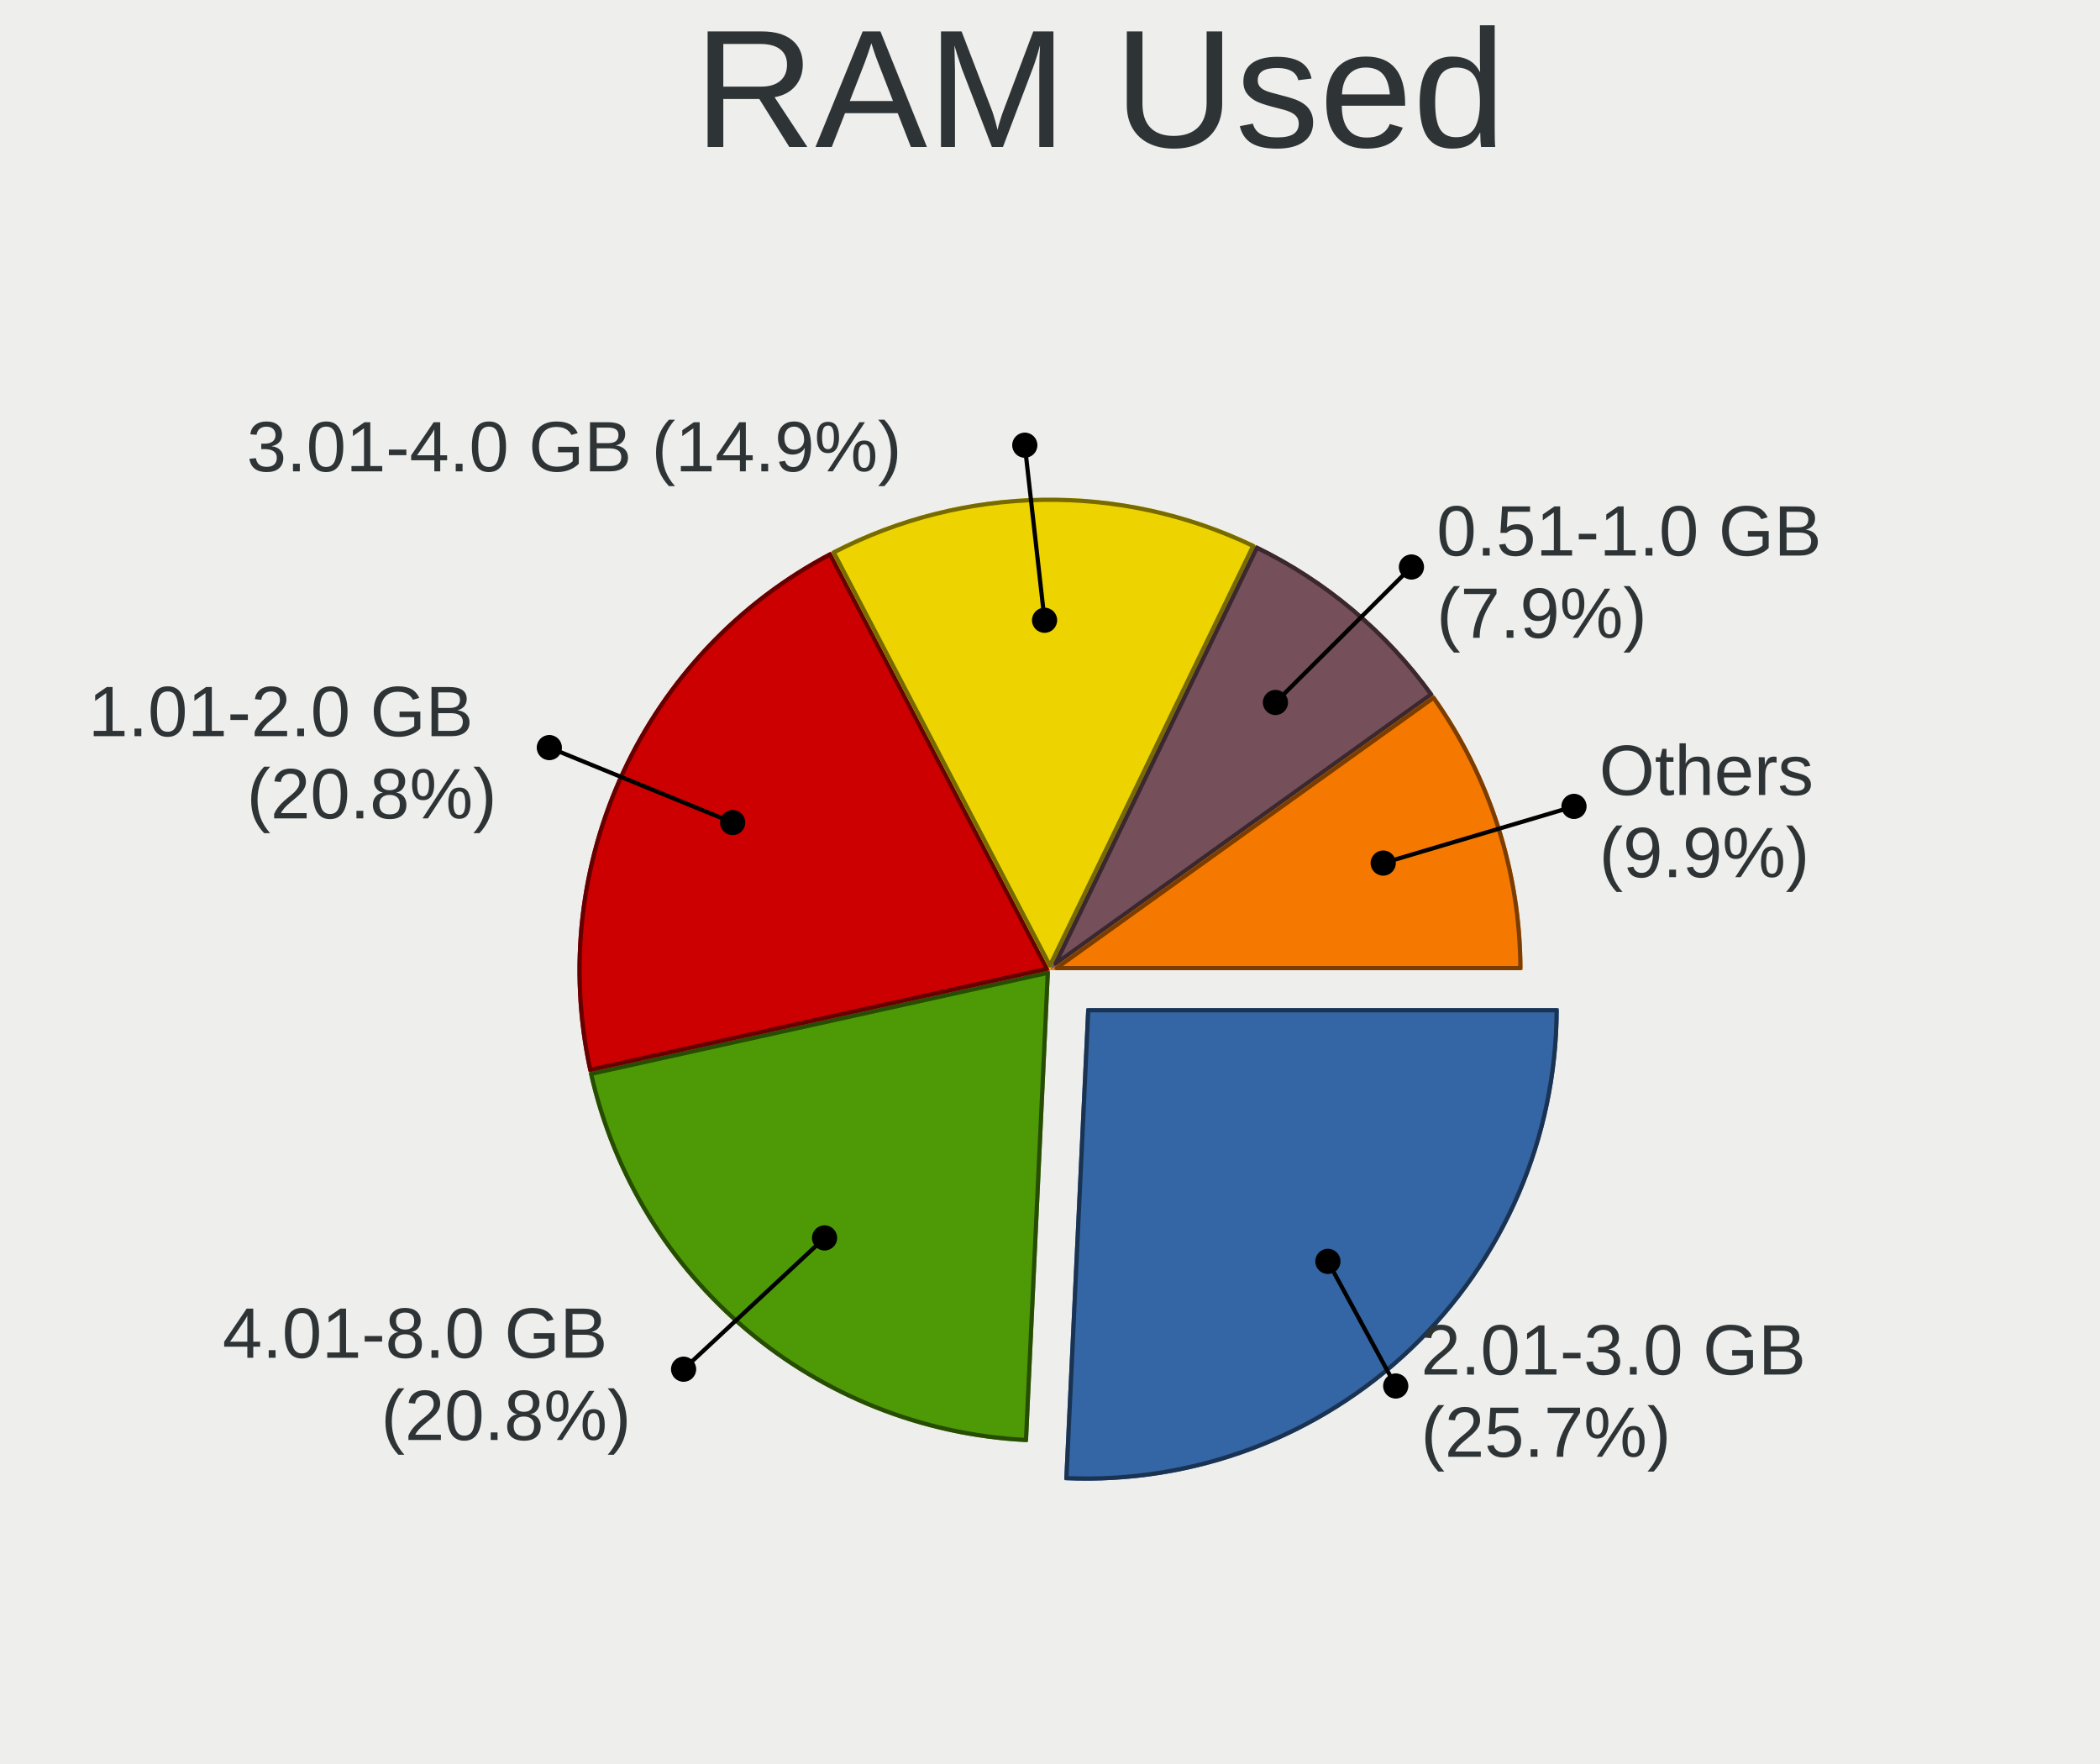
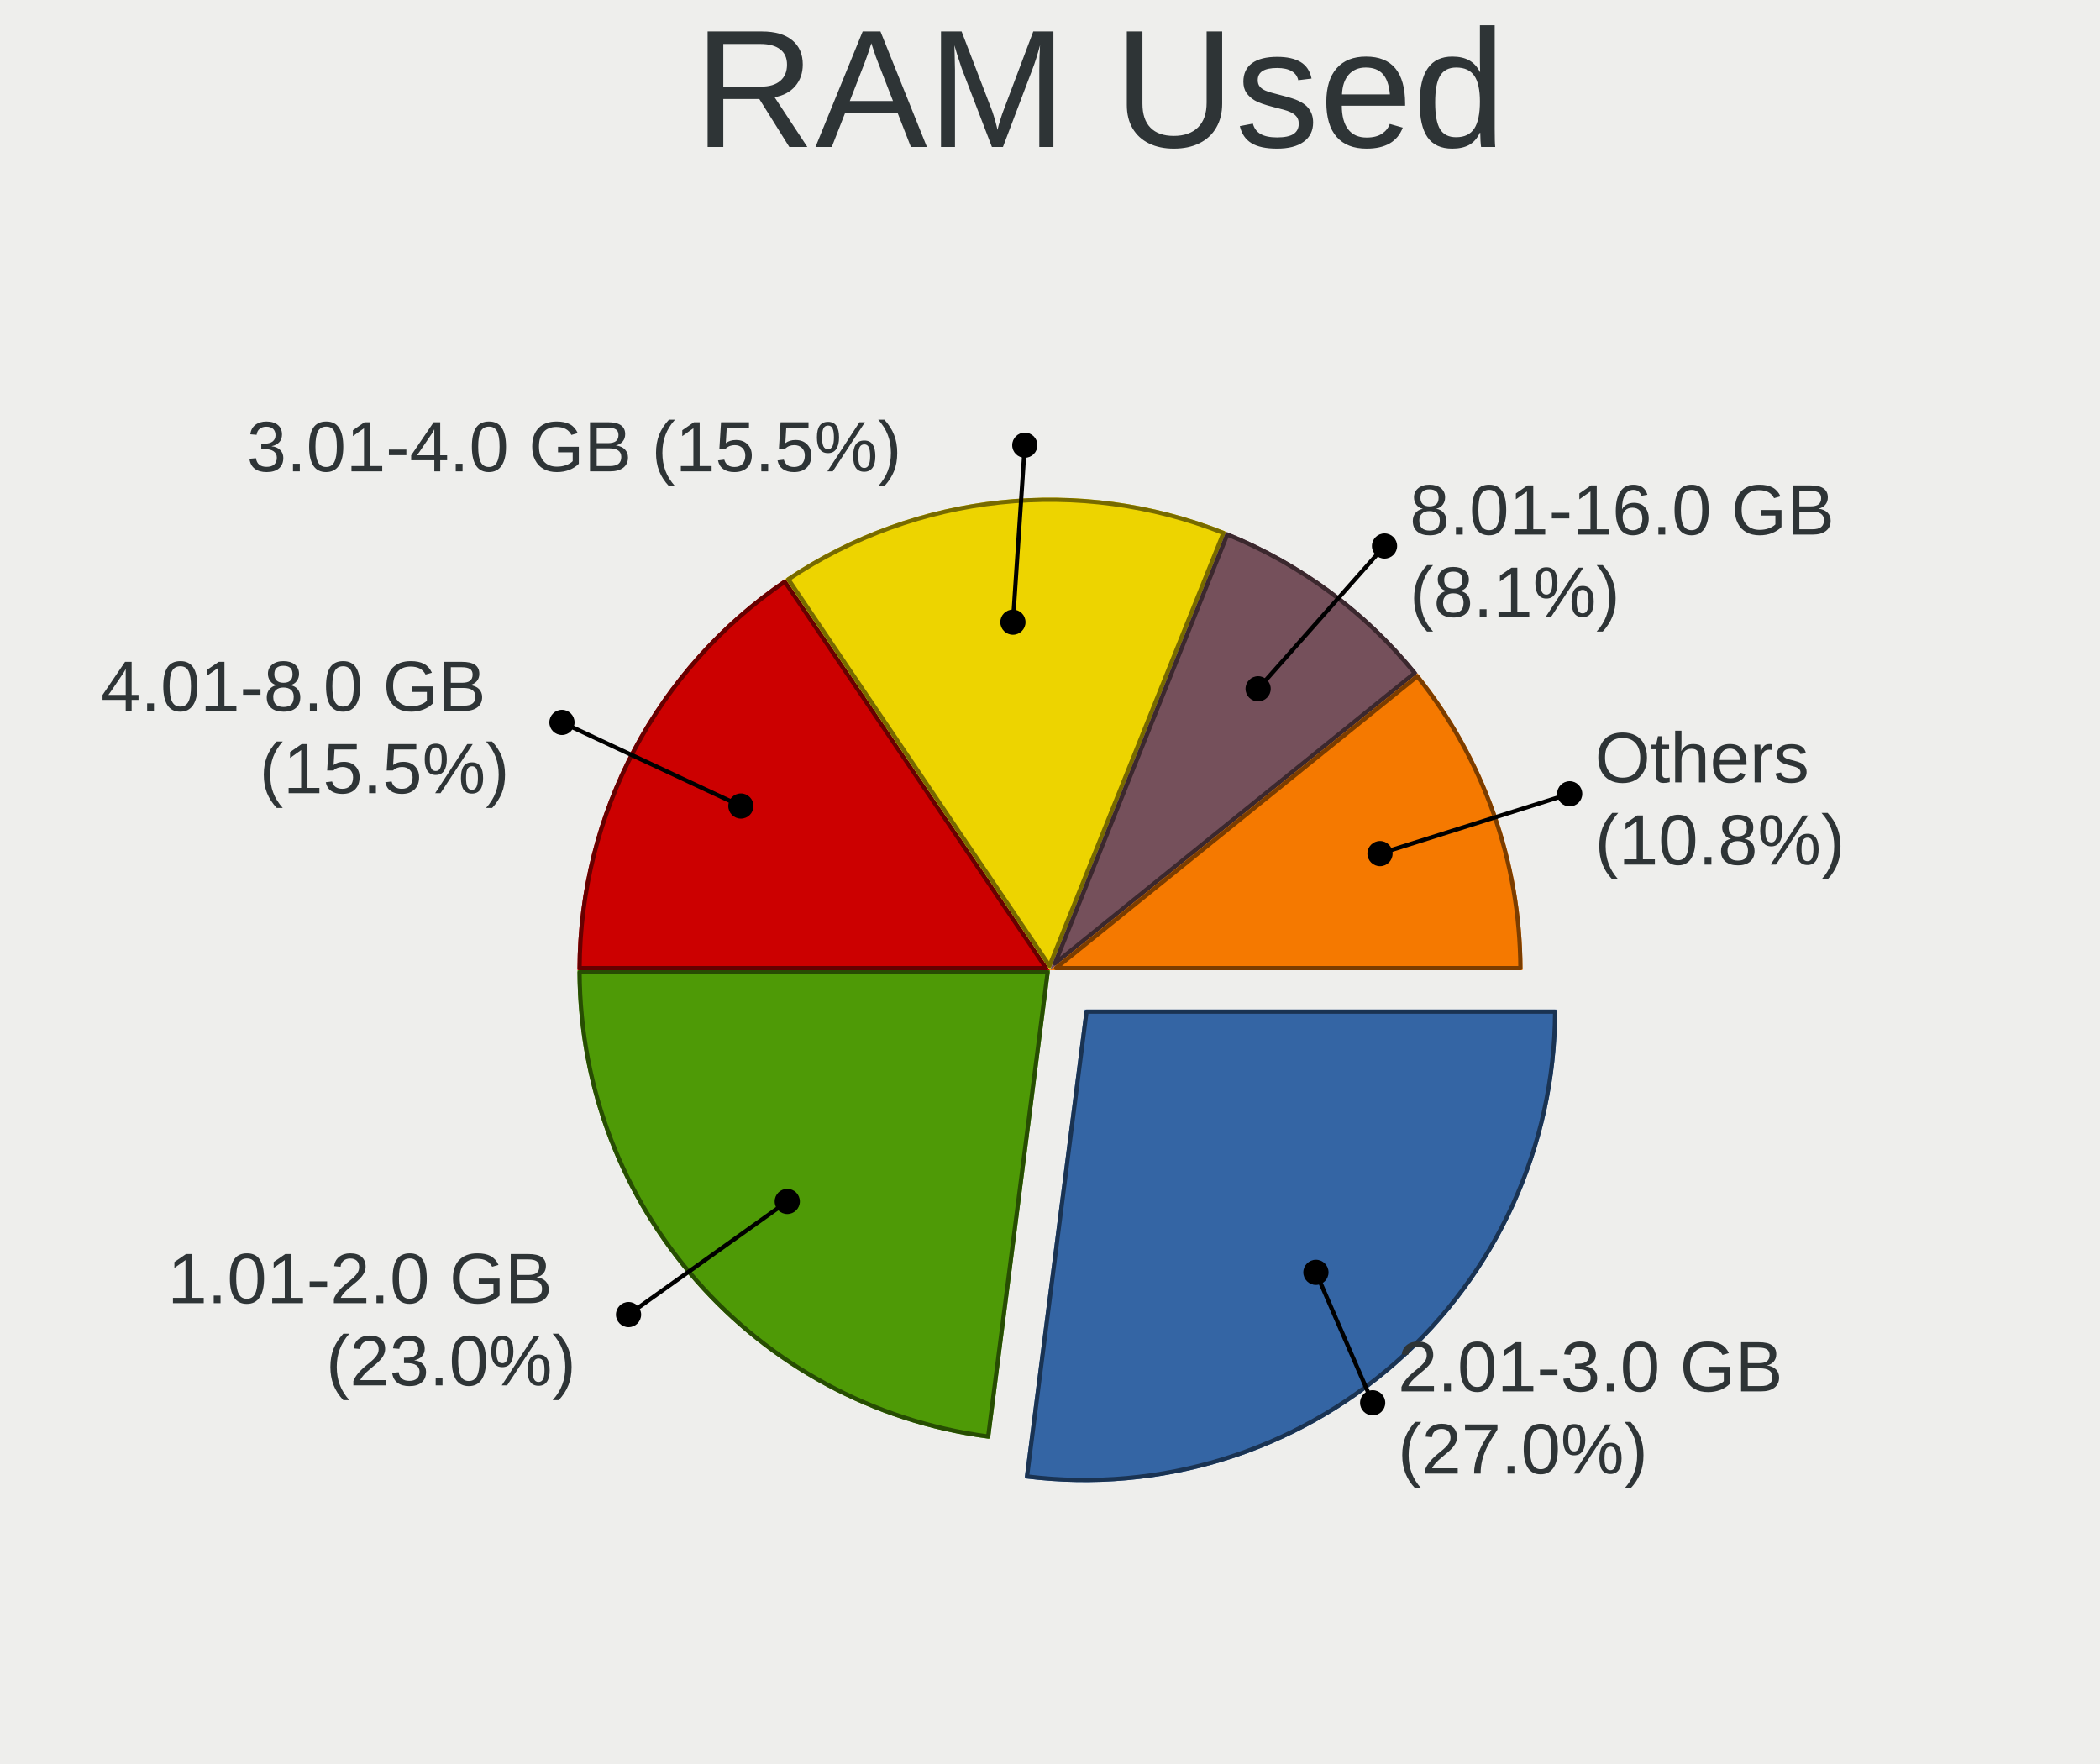
<svg xmlns="http://www.w3.org/2000/svg" width="500" height="420" version="1.0" id="ezcGraph">
  <defs />
  <g id="ezcGraphChart" color-rendering="optimizeQuality" shape-rendering="geometricPrecision" text-rendering="optimizeLegibility">
    <path d=" M 0,420 L 0,0 L 500,0 L 500,420 L 0,420 z " style="fill: #eeeeec; fill-opacity: 1.00; stroke: none;" id="ezcGraphPolygon_1" />
    <path d=" M 0,42 L 0,0 L 500,0 L 500,42 L 0,42 z " style="fill: #000000; fill-opacity: 0.00; stroke: none;" id="ezcGraphPolygon_2" />
-     <path d="M 258.63,240.04 L 371.13,240.04 A 112.50,112.50 0 0,1 253.38,352.42 z" style="fill: #3465a4; fill-opacity: 1.00; stroke: none; cursor: pointer;" id="ezcGraphCircleSector_4" />
-     <path d="M 259.11,240.54 L 370.63,240.54 A 112.00,112.00 0 0,1 253.91,351.94 z" style="fill: none; stroke: #1a3352; stroke-width: 1; stroke-opacity: 1.00; stroke-linecap: round; stroke-linejoin: round;" id="ezcGraphCircleSector_5" />
-     <path d="M 250.00,231.00 L 244.75,343.38 A 112.50,112.50 0 0,1 140.16,255.30 z" style="fill: #4e9a06; fill-opacity: 1.00; stroke: none; cursor: pointer;" id="ezcGraphCircleSector_6" />
-     <path d="M 249.47,231.63 L 244.28,342.85 A 112.00,112.00 0 0,1 140.75,255.68 z" style="fill: none; stroke: #274d03; stroke-width: 1; stroke-opacity: 1.00; stroke-linecap: round; stroke-linejoin: round;" id="ezcGraphCircleSector_7" />
-     <path d="M 250.00,231.00 L 140.16,255.30 A 112.50,112.50 0 0,1 197.84,131.32 z" style="fill: #cc0000; fill-opacity: 1.00; stroke: none; cursor: pointer;" id="ezcGraphCircleSector_8" />
-     <path d="M 249.25,230.65 L 140.54,254.71 A 112.00,112.00 0 0,1 197.63,132.00 z" style="fill: none; stroke: #660000; stroke-width: 1; stroke-opacity: 1.00; stroke-linecap: round; stroke-linejoin: round;" id="ezcGraphCircleSector_9" />
-     <path d="M 250.00,231.00 L 197.84,131.32 A 112.50,112.50 0 0,1 299.04,129.75 z" style="fill: #edd400; fill-opacity: 1.00; stroke: none; cursor: pointer;" id="ezcGraphCircleSector_10" />
-     <path d="M 249.98,229.89 L 198.51,131.53 A 112.00,112.00 0 0,1 298.37,129.98 z" style="fill: none; stroke: #776a00; stroke-width: 1; stroke-opacity: 1.00; stroke-linecap: round; stroke-linejoin: round;" id="ezcGraphCircleSector_11" />
-     <path d="M 250.00,231.00 L 299.04,129.75 A 112.50,112.50 0 0,1 341.42,165.44 z" style="fill: #75505b; fill-opacity: 1.00; stroke: none; cursor: pointer;" id="ezcGraphCircleSector_12" />
-     <path d="M 251.31,229.45 L 299.27,130.42 A 112.00,112.00 0 0,1 340.73,165.33 z" style="fill: none; stroke: #3b282e; stroke-width: 1; stroke-opacity: 1.00; stroke-linecap: round; stroke-linejoin: round;" id="ezcGraphCircleSector_13" />
-     <path d="M 250.00,231.00 L 341.42,165.44 A 112.50,112.50 0 0,1 362.50,231.00 z" style="fill: #f57900; fill-opacity: 1.00; stroke: none;" id="ezcGraphCircleSector_14" />
-     <path d="M 251.56,230.50 L 341.31,166.14 A 112.00,112.00 0 0,1 362.00,230.50 z" style="fill: none; stroke: #7b3d00; stroke-width: 1; stroke-opacity: 1.00; stroke-linecap: round; stroke-linejoin: round;" id="ezcGraphCircleSector_15" />
-     <path d=" M 248.704,147.677 L 244,106" style="fill: none; stroke: #000000; stroke-width: 1; stroke-opacity: 1.00; stroke-linecap: round; stroke-linejoin: round;" id="ezcGraphLine_16" />
-     <ellipse cx="248.704" cy="147.677" rx="3" ry="3" style="fill: #000000; fill-opacity: 1.00; stroke: none;" id="ezcGraphCircle_17" />
+     <path d="M 258.26,240.38 L 370.76,240.38 A 112.50,112.50 0 0,1 243.97,351.97 z" style="fill: #3465a4; fill-opacity: 1.00; stroke: none; cursor: pointer;" id="ezcGraphCircleSector_4" />
+     <path d="M 258.70,240.88 L 370.26,240.88 A 112.00,112.00 0 0,1 244.53,351.54 z" style="fill: none; stroke: #1a3352; stroke-width: 1; stroke-opacity: 1.00; stroke-linecap: round; stroke-linejoin: round;" id="ezcGraphCircleSector_5" />
+     <path d="M 250.00,231.00 L 235.71,342.59 A 112.50,112.50 0 0,1 137.50,231.00 z" style="fill: #4e9a06; fill-opacity: 1.00; stroke: none; cursor: pointer;" id="ezcGraphCircleSector_6" />
+     <path d="M 249.43,231.50 L 235.28,342.03 A 112.00,112.00 0 0,1 138.00,231.50 z" style="fill: none; stroke: #274d03; stroke-width: 1; stroke-opacity: 1.00; stroke-linecap: round; stroke-linejoin: round;" id="ezcGraphCircleSector_7" />
+     <path d="M 250.00,231.00 L 137.50,231.00 A 112.50,112.50 0 0,1 187.00,137.79 z" style="fill: #cc0000; fill-opacity: 1.00; stroke: none; cursor: pointer;" id="ezcGraphCircleSector_8" />
+     <path d="M 249.06,230.50 L 138.00,230.50 A 112.00,112.00 0 0,1 186.87,138.49 z" style="fill: none; stroke: #660000; stroke-width: 1; stroke-opacity: 1.00; stroke-linecap: round; stroke-linejoin: round;" id="ezcGraphCircleSector_9" />
+     <path d="M 250.00,231.00 L 187.00,137.79 A 112.50,112.50 0 0,1 291.95,126.61 z" style="fill: #edd400; fill-opacity: 1.00; stroke: none; cursor: pointer;" id="ezcGraphCircleSector_10" />
+     <path d="M 249.89,229.94 L 187.70,137.93 A 112.00,112.00 0 0,1 291.30,126.89 z" style="fill: none; stroke: #776a00; stroke-width: 1; stroke-opacity: 1.00; stroke-linecap: round; stroke-linejoin: round;" id="ezcGraphCircleSector_11" />
+     <path d="M 250.00,231.00 L 291.95,126.61 A 112.50,112.50 0 0,1 337.53,160.33 z" style="fill: #75505b; fill-opacity: 1.00; stroke: none; cursor: pointer;" id="ezcGraphCircleSector_12" />
+     <path d="M 251.18,229.40 L 292.22,127.26 A 112.00,112.00 0 0,1 336.83,160.25 z" style="fill: none; stroke: #3b282e; stroke-width: 1; stroke-opacity: 1.00; stroke-linecap: round; stroke-linejoin: round;" id="ezcGraphCircleSector_13" />
+     <path d="M 250.00,231.00 L 337.53,160.33 A 112.50,112.50 0 0,1 362.50,231.00 z" style="fill: #f57900; fill-opacity: 1.00; stroke: none;" id="ezcGraphCircleSector_14" />
+     <path d="M 251.42,230.50 L 337.45,161.03 A 112.00,112.00 0 0,1 362.00,230.50 z" style="fill: none; stroke: #7b3d00; stroke-width: 1; stroke-opacity: 1.00; stroke-linecap: round; stroke-linejoin: round;" id="ezcGraphCircleSector_15" />
+     <path d=" M 241.172,148.136 L 244,106" style="fill: none; stroke: #000000; stroke-width: 1; stroke-opacity: 1.00; stroke-linecap: round; stroke-linejoin: round;" id="ezcGraphLine_16" />
+     <ellipse cx="241.172" cy="148.136" rx="3" ry="3" style="fill: #000000; fill-opacity: 1.00; stroke: none;" id="ezcGraphCircle_17" />
    <ellipse cx="244" cy="106" rx="3" ry="3" style="fill: #000000; fill-opacity: 1.00; stroke: none;" id="ezcGraphCircle_18" />
-     <path d=" M 174.444,195.847 L 130.792,178" style="fill: none; stroke: #000000; stroke-width: 1; stroke-opacity: 1.00; stroke-linecap: round; stroke-linejoin: round;" id="ezcGraphLine_20" />
-     <ellipse cx="174.444" cy="195.847" rx="3" ry="3" style="fill: #000000; fill-opacity: 1.00; stroke: none;" id="ezcGraphCircle_21" />
-     <ellipse cx="130.792" cy="178" rx="3" ry="3" style="fill: #000000; fill-opacity: 1.00; stroke: none;" id="ezcGraphCircle_22" />
-     <path d=" M 196.324,294.744 L 162.76,326" style="fill: none; stroke: #000000; stroke-width: 1; stroke-opacity: 1.00; stroke-linecap: round; stroke-linejoin: round;" id="ezcGraphLine_24" />
-     <ellipse cx="196.324" cy="294.744" rx="3" ry="3" style="fill: #000000; fill-opacity: 1.00; stroke: none;" id="ezcGraphCircle_25" />
-     <ellipse cx="162.76" cy="326" rx="3" ry="3" style="fill: #000000; fill-opacity: 1.00; stroke: none;" id="ezcGraphCircle_26" />
-     <path d=" M 303.676,167.256 L 336.056,135" style="fill: none; stroke: #000000; stroke-width: 1; stroke-opacity: 1.00; stroke-linecap: round; stroke-linejoin: round;" id="ezcGraphLine_28" />
-     <ellipse cx="303.676" cy="167.256" rx="3" ry="3" style="fill: #000000; fill-opacity: 1.00; stroke: none;" id="ezcGraphCircle_29" />
-     <ellipse cx="336.056" cy="135" rx="3" ry="3" style="fill: #000000; fill-opacity: 1.00; stroke: none;" id="ezcGraphCircle_30" />
-     <path d=" M 329.334,205.495 L 374.76,192" style="fill: none; stroke: #000000; stroke-width: 1; stroke-opacity: 1.00; stroke-linecap: round; stroke-linejoin: round;" id="ezcGraphLine_32" />
-     <ellipse cx="329.334" cy="205.495" rx="3" ry="3" style="fill: #000000; fill-opacity: 1.00; stroke: none;" id="ezcGraphCircle_33" />
-     <ellipse cx="374.76" cy="192" rx="3" ry="3" style="fill: #000000; fill-opacity: 1.00; stroke: none;" id="ezcGraphCircle_34" />
-     <path d=" M 316.165,300.327 L 332.315,330" style="fill: none; stroke: #000000; stroke-width: 1; stroke-opacity: 1.00; stroke-linecap: round; stroke-linejoin: round;" id="ezcGraphLine_36" />
-     <ellipse cx="316.165" cy="300.327" rx="3" ry="3" style="fill: #000000; fill-opacity: 1.00; stroke: none;" id="ezcGraphCircle_37" />
-     <ellipse cx="332.315" cy="330" rx="3" ry="3" style="fill: #000000; fill-opacity: 1.00; stroke: none;" id="ezcGraphCircle_38" />
+     <path d=" M 176.403,191.912 L 133.8,172" style="fill: none; stroke: #000000; stroke-width: 1; stroke-opacity: 1.00; stroke-linecap: round; stroke-linejoin: round;" id="ezcGraphLine_20" />
+     <ellipse cx="176.403" cy="191.912" rx="3" ry="3" style="fill: #000000; fill-opacity: 1.00; stroke: none;" id="ezcGraphCircle_21" />
+     <ellipse cx="133.8" cy="172" rx="3" ry="3" style="fill: #000000; fill-opacity: 1.00; stroke: none;" id="ezcGraphCircle_22" />
+     <path d=" M 187.444,286.056 L 149.655,313" style="fill: none; stroke: #000000; stroke-width: 1; stroke-opacity: 1.00; stroke-linecap: round; stroke-linejoin: round;" id="ezcGraphLine_24" />
+     <ellipse cx="187.444" cy="286.056" rx="3" ry="3" style="fill: #000000; fill-opacity: 1.00; stroke: none;" id="ezcGraphCircle_25" />
+     <ellipse cx="149.655" cy="313" rx="3" ry="3" style="fill: #000000; fill-opacity: 1.00; stroke: none;" id="ezcGraphCircle_26" />
+     <path d=" M 299.553,164 L 329.648,130" style="fill: none; stroke: #000000; stroke-width: 1; stroke-opacity: 1.00; stroke-linecap: round; stroke-linejoin: round;" id="ezcGraphLine_28" />
+     <ellipse cx="299.553" cy="164" rx="3" ry="3" style="fill: #000000; fill-opacity: 1.00; stroke: none;" id="ezcGraphCircle_29" />
+     <ellipse cx="329.648" cy="130" rx="3" ry="3" style="fill: #000000; fill-opacity: 1.00; stroke: none;" id="ezcGraphCircle_30" />
+     <path d=" M 328.573,203.238 L 373.733,189" style="fill: none; stroke: #000000; stroke-width: 1; stroke-opacity: 1.00; stroke-linecap: round; stroke-linejoin: round;" id="ezcGraphLine_32" />
+     <ellipse cx="328.573" cy="203.238" rx="3" ry="3" style="fill: #000000; fill-opacity: 1.00; stroke: none;" id="ezcGraphCircle_33" />
+     <ellipse cx="373.733" cy="189" rx="3" ry="3" style="fill: #000000; fill-opacity: 1.00; stroke: none;" id="ezcGraphCircle_34" />
+     <path d=" M 313.315,302.939 L 326.824,334" style="fill: none; stroke: #000000; stroke-width: 1; stroke-opacity: 1.00; stroke-linecap: round; stroke-linejoin: round;" id="ezcGraphLine_36" />
+     <ellipse cx="313.315" cy="302.939" rx="3" ry="3" style="fill: #000000; fill-opacity: 1.00; stroke: none;" id="ezcGraphCircle_37" />
+     <ellipse cx="326.824" cy="334" rx="3" ry="3" style="fill: #000000; fill-opacity: 1.00; stroke: none;" id="ezcGraphCircle_38" />
    <g id="ezcGraphTextBox_3">
      <path d=" M 164.7,42 L 164.7,0.5 L 335.8,0.5 L 335.8,42 L 164.7,42 z " style="fill: #ffffff; fill-opacity: 0.00; stroke: none;" id="ezcGraphPolygon_40" />
      <text id="ezcGraphTextBox_3_text" x="165.2" text-length="169.6px" y="35" style="font-size: 40px; font-family: 'Arial'; fill: #2e3436; fill-opacity: 1.00; stroke: none;">RAM Used</text>
    </g>
    <g id="ezcGraphTextBox_19" style=" cursor: pointer;">
      <path d=" M 58.254,115.9 L 58.254,96.6 L 239,96.6 L 239,115.9 L 58.254,115.9 z " style="fill: #ffffff; fill-opacity: 0.00; stroke: none;" id="ezcGraphPolygon_41" />
-       <text id="ezcGraphTextBox_19_text" x="58.754" text-length="179.246px" y="112.23" style="font-size: 17px; font-family: 'Arial'; fill: #2e3436; fill-opacity: 1.00; stroke: none;">3.01-4.0 GB (14.9%)</text>
+       <text id="ezcGraphTextBox_19_text" x="58.754" text-length="179.246px" y="112.23" style="font-size: 17px; font-family: 'Arial'; fill: #2e3436; fill-opacity: 1.00; stroke: none;">3.01-4.0 GB (15.5%)</text>
    </g>
    <g id="ezcGraphTextBox_23" style=" cursor: pointer;">
-       <path d=" M 20.518,196.85 L 20.518,159.65 L 125.792,159.65 L 125.792,196.85 L 20.518,196.85 z " style="fill: #ffffff; fill-opacity: 0.00; stroke: none;" id="ezcGraphPolygon_42" />
-       <text id="ezcGraphTextBox_23_text" x="21.018" text-length="103.774px" y="175.28" style="font-size: 17px; font-family: 'Arial'; fill: #2e3436; fill-opacity: 1.00; stroke: none;">1.01-2.0 GB</text>
-       <text id="ezcGraphTextBox_23_text" x="58.754" text-length="66.038px" y="194.86" style="font-size: 17px; font-family: 'Arial'; fill: #2e3436; fill-opacity: 1.00; stroke: none;">(20.8%)</text>
+       <path d=" M 23.526,190.85 L 23.526,153.65 L 128.8,153.65 L 128.8,190.85 L 23.526,190.85 z " style="fill: #ffffff; fill-opacity: 0.00; stroke: none;" id="ezcGraphPolygon_42" />
+       <text id="ezcGraphTextBox_23_text" x="24.026" text-length="103.774px" y="169.28" style="font-size: 17px; font-family: 'Arial'; fill: #2e3436; fill-opacity: 1.00; stroke: none;">4.01-8.0 GB</text>
+       <text id="ezcGraphTextBox_23_text" x="61.762" text-length="66.038px" y="188.86" style="font-size: 17px; font-family: 'Arial'; fill: #2e3436; fill-opacity: 1.00; stroke: none;">(15.5%)</text>
    </g>
    <g id="ezcGraphTextBox_27" style=" cursor: pointer;">
-       <path d=" M 52.486,344.85 L 52.486,307.65 L 157.76,307.65 L 157.76,344.85 L 52.486,344.85 z " style="fill: #ffffff; fill-opacity: 0.00; stroke: none;" id="ezcGraphPolygon_43" />
-       <text id="ezcGraphTextBox_27_text" x="52.986" text-length="103.774px" y="323.28" style="font-size: 17px; font-family: 'Arial'; fill: #2e3436; fill-opacity: 1.00; stroke: none;">4.01-8.0 GB</text>
-       <text id="ezcGraphTextBox_27_text" x="90.722" text-length="66.038px" y="342.86" style="font-size: 17px; font-family: 'Arial'; fill: #2e3436; fill-opacity: 1.00; stroke: none;">(20.8%)</text>
+       <path d=" M 39.381,331.85 L 39.381,294.65 L 144.655,294.65 L 144.655,331.85 L 39.381,331.85 z " style="fill: #ffffff; fill-opacity: 0.00; stroke: none;" id="ezcGraphPolygon_43" />
+       <text id="ezcGraphTextBox_27_text" x="39.881" text-length="103.774px" y="310.28" style="font-size: 17px; font-family: 'Arial'; fill: #2e3436; fill-opacity: 1.00; stroke: none;">1.01-2.0 GB</text>
+       <text id="ezcGraphTextBox_27_text" x="77.617" text-length="66.038px" y="329.86" style="font-size: 17px; font-family: 'Arial'; fill: #2e3436; fill-opacity: 1.00; stroke: none;">(23.0%)</text>
    </g>
    <g id="ezcGraphTextBox_31" style=" cursor: pointer;">
-       <path d=" M 341.556,153.85 L 341.556,116.65 L 446.83,116.65 L 446.83,153.85 L 341.556,153.85 z " style="fill: #ffffff; fill-opacity: 0.00; stroke: none;" id="ezcGraphPolygon_44" />
-       <text id="ezcGraphTextBox_31_text" x="342.056" text-length="103.774px" y="132.28" style="font-size: 17px; font-family: 'Arial'; fill: #2e3436; fill-opacity: 1.00; stroke: none;">0.51-1.0 GB</text>
-       <text id="ezcGraphTextBox_31_text" x="342.056" text-length="56.604px" y="151.86" style="font-size: 17px; font-family: 'Arial'; fill: #2e3436; fill-opacity: 1.00; stroke: none;">(7.9%)</text>
+       <path d=" M 335.148,148.85 L 335.148,111.65 L 449.856,111.65 L 449.856,148.85 L 335.148,148.85 z " style="fill: #ffffff; fill-opacity: 0.00; stroke: none;" id="ezcGraphPolygon_44" />
+       <text id="ezcGraphTextBox_31_text" x="335.648" text-length="113.208px" y="127.28" style="font-size: 17px; font-family: 'Arial'; fill: #2e3436; fill-opacity: 1.00; stroke: none;">8.01-16.0 GB</text>
+       <text id="ezcGraphTextBox_31_text" x="335.648" text-length="56.604px" y="146.86" style="font-size: 17px; font-family: 'Arial'; fill: #2e3436; fill-opacity: 1.00; stroke: none;">(8.1%)</text>
    </g>
    <g id="ezcGraphTextBox_35">
-       <path d=" M 380.26,210.85 L 380.26,173.65 L 438.364,173.65 L 438.364,210.85 L 380.26,210.85 z " style="fill: #ffffff; fill-opacity: 0.00; stroke: none;" id="ezcGraphPolygon_45" />
-       <text id="ezcGraphTextBox_35_text" x="380.76" text-length="56.604px" y="189.28" style="font-size: 17px; font-family: 'Arial'; fill: #2e3436; fill-opacity: 1.00; stroke: none;">Others</text>
-       <text id="ezcGraphTextBox_35_text" x="380.76" text-length="56.604px" y="208.86" style="font-size: 17px; font-family: 'Arial'; fill: #2e3436; fill-opacity: 1.00; stroke: none;">(9.9%)</text>
+       <path d=" M 379.233,207.85 L 379.233,170.65 L 446.771,170.65 L 446.771,207.85 L 379.233,207.85 z " style="fill: #ffffff; fill-opacity: 0.00; stroke: none;" id="ezcGraphPolygon_45" />
+       <text id="ezcGraphTextBox_35_text" x="379.733" text-length="56.604px" y="186.28" style="font-size: 17px; font-family: 'Arial'; fill: #2e3436; fill-opacity: 1.00; stroke: none;">Others</text>
+       <text id="ezcGraphTextBox_35_text" x="379.733" text-length="66.038px" y="205.86" style="font-size: 17px; font-family: 'Arial'; fill: #2e3436; fill-opacity: 1.00; stroke: none;">(10.8%)</text>
    </g>
    <g id="ezcGraphTextBox_39" style=" cursor: pointer;">
-       <path d=" M 337.815,348.85 L 337.815,311.65 L 443.089,311.65 L 443.089,348.85 L 337.815,348.85 z " style="fill: #ffffff; fill-opacity: 0.00; stroke: none;" id="ezcGraphPolygon_46" />
-       <text id="ezcGraphTextBox_39_text" x="338.315" text-length="103.774px" y="327.28" style="font-size: 17px; font-family: 'Arial'; fill: #2e3436; fill-opacity: 1.00; stroke: none;">2.01-3.0 GB</text>
-       <text id="ezcGraphTextBox_39_text" x="338.315" text-length="66.038px" y="346.86" style="font-size: 17px; font-family: 'Arial'; fill: #2e3436; fill-opacity: 1.00; stroke: none;">(25.7%)</text>
+       <path d=" M 332.324,352.85 L 332.324,315.65 L 437.598,315.65 L 437.598,352.85 L 332.324,352.85 z " style="fill: #ffffff; fill-opacity: 0.00; stroke: none;" id="ezcGraphPolygon_46" />
+       <text id="ezcGraphTextBox_39_text" x="332.824" text-length="103.774px" y="331.28" style="font-size: 17px; font-family: 'Arial'; fill: #2e3436; fill-opacity: 1.00; stroke: none;">2.01-3.0 GB</text>
+       <text id="ezcGraphTextBox_39_text" x="332.824" text-length="66.038px" y="350.86" style="font-size: 17px; font-family: 'Arial'; fill: #2e3436; fill-opacity: 1.00; stroke: none;">(27.0%)</text>
    </g>
  </g>
</svg>
